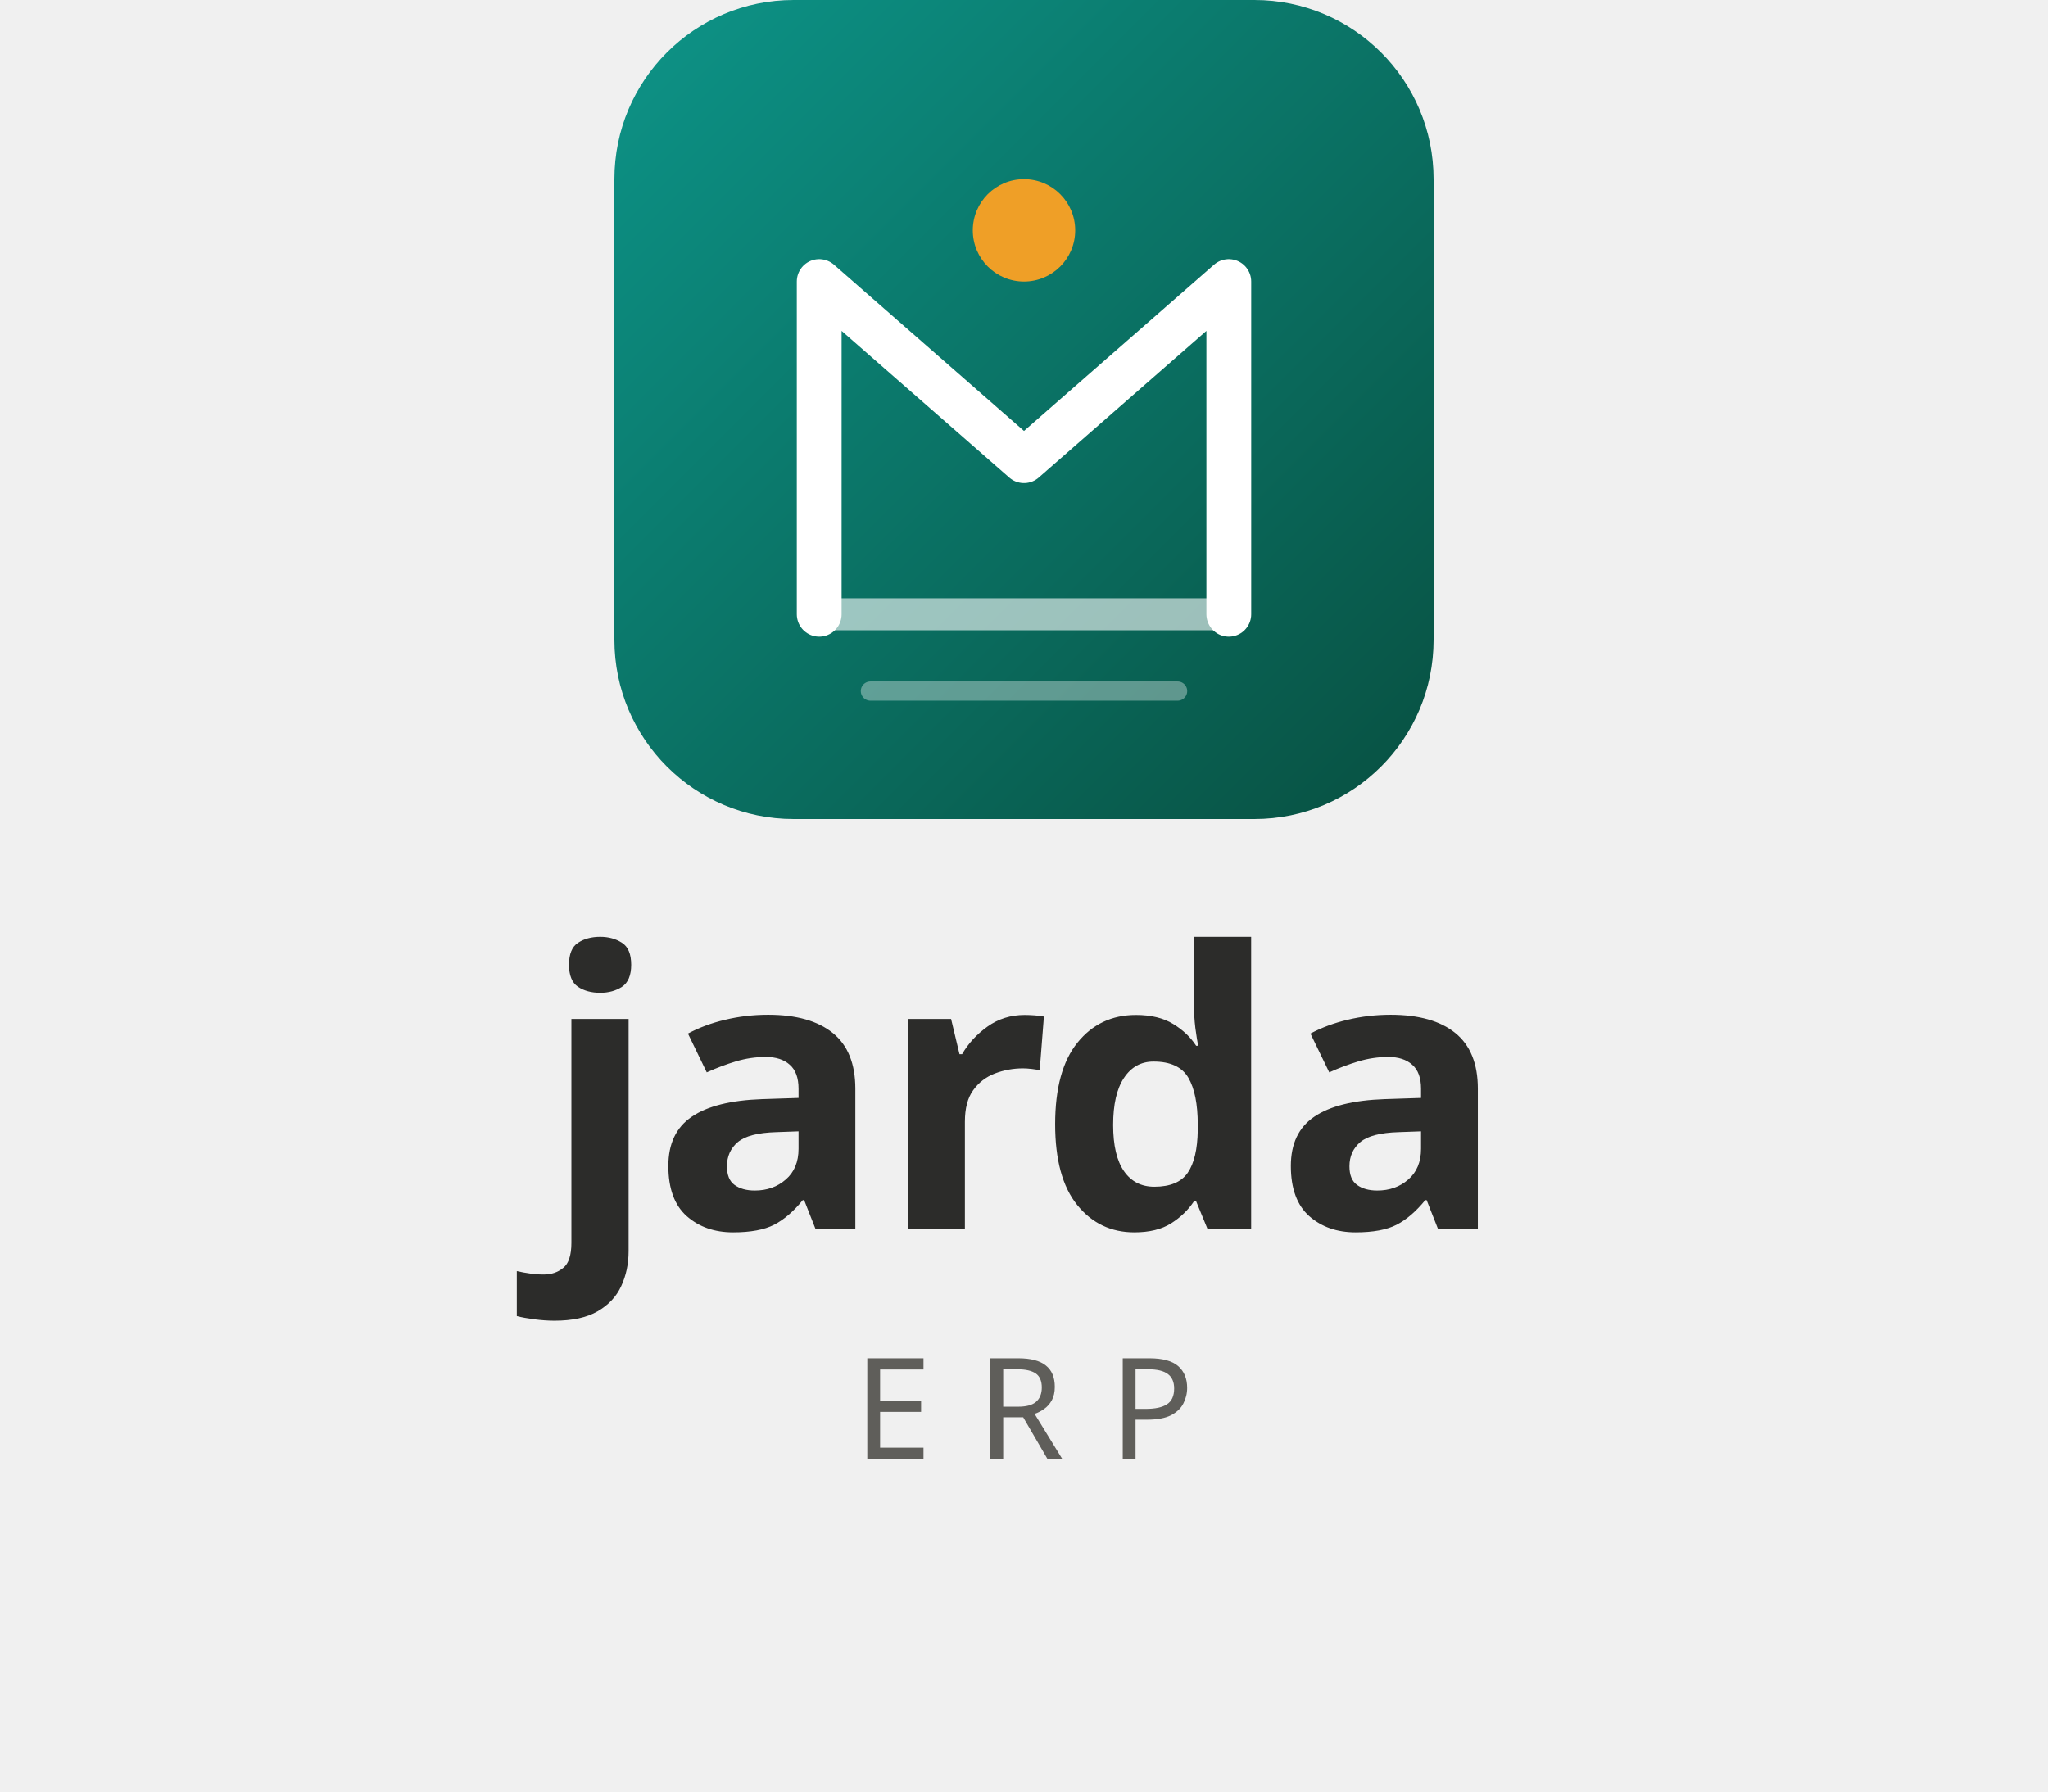
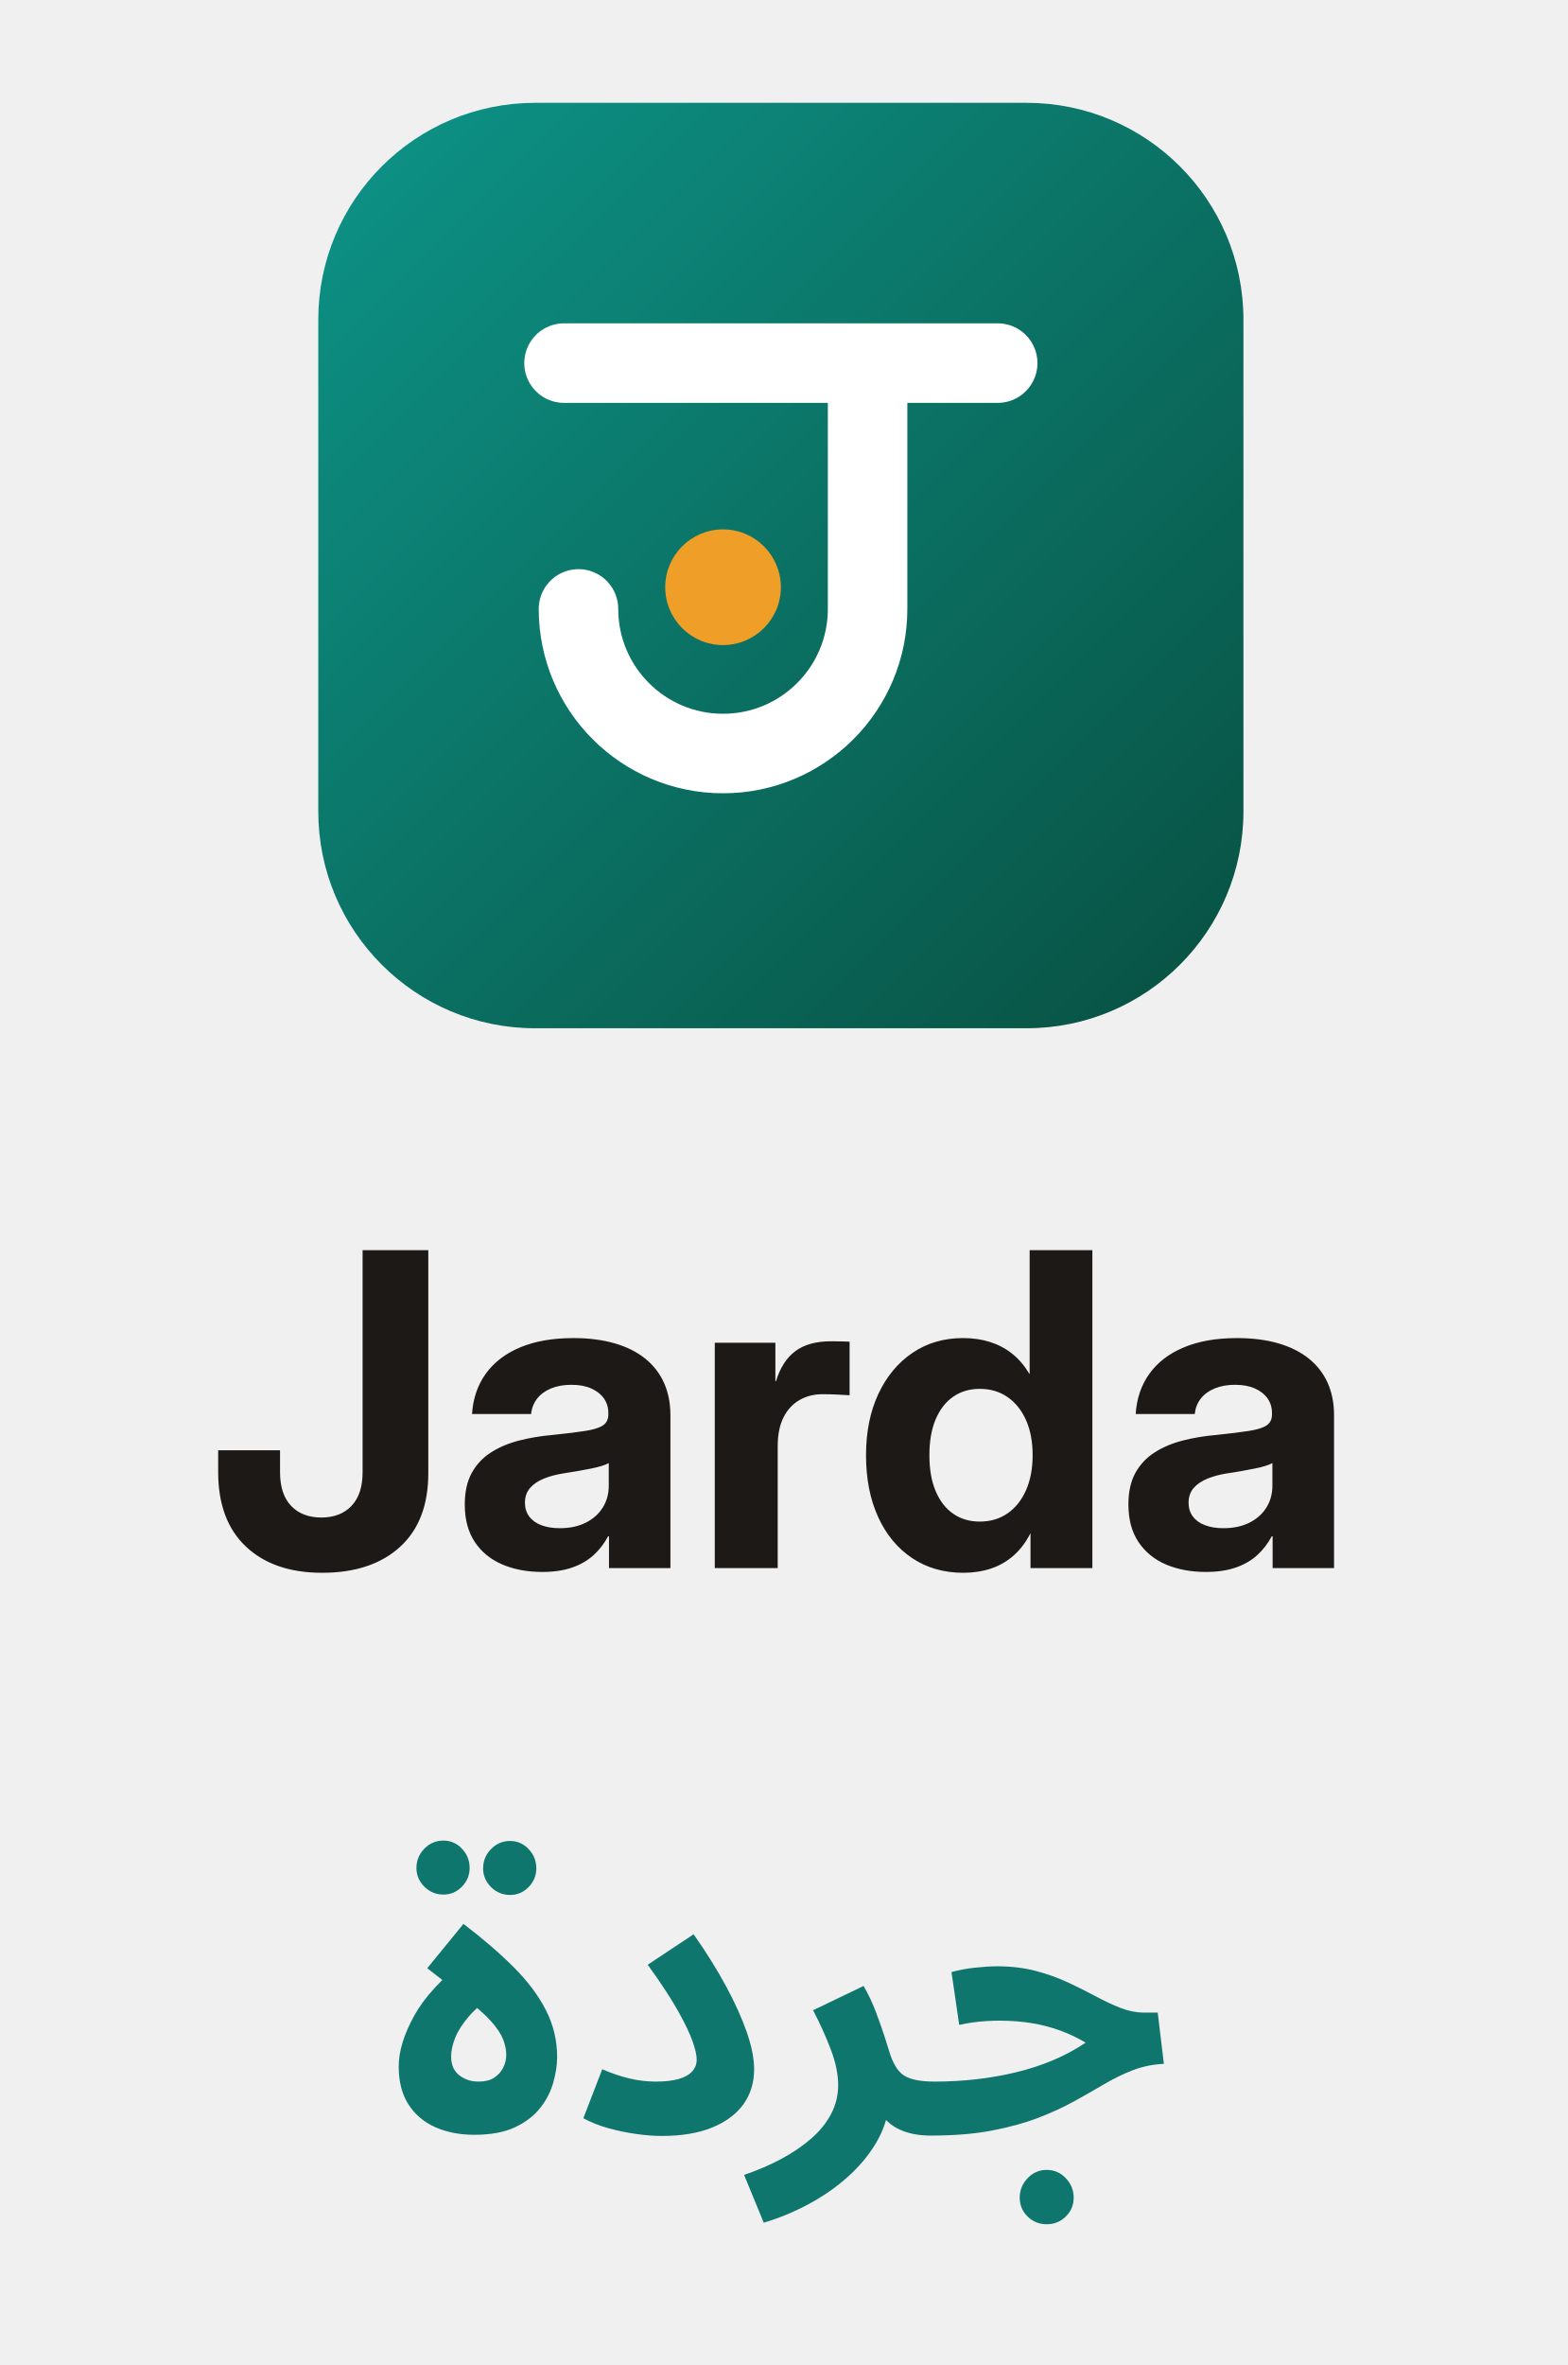
- <svg xmlns="http://www.w3.org/2000/svg" viewBox="0 0 160 140" width="160" height="140">
-   <defs>
-     <linearGradient id="mg" x1="0" y1="0" x2="1" y2="1">
-       <stop offset="0%" stop-color="#0D9488" />
-       <stop offset="100%" stop-color="#085041" />
-     </linearGradient>
-   </defs>
-   <g transform="translate(48, 0)">
-     <rect width="64" height="64" rx="14" fill="url(#mg)" />
-     <path d="M16 48 L16 22 L32 36 L48 22 L48 48" fill="none" stroke="#FFFFFF" stroke-width="3.5" stroke-linecap="round" stroke-linejoin="round" />
-     <circle cx="32" cy="18" r="4" fill="#EF9F27" />
-     <line x1="16" y1="48" x2="48" y2="48" stroke="#FFFFFF" stroke-width="2.5" stroke-linecap="round" opacity="0.6" />
-     <line x1="20" y1="54" x2="44" y2="54" stroke="#FFFFFF" stroke-width="1.5" stroke-linecap="round" opacity="0.35" />
+ <svg xmlns="http://www.w3.org/2000/svg" viewBox="0 0 122 184" width="122" height="184" role="img" aria-label="Jarda · جردة">
+   <g transform="translate(24.77 8) scale(1.125)">
+     <defs>
+       <linearGradient id="jg" x1="0" y1="0" x2="1" y2="1">
+         <stop offset="0" stop-color="#0D9488" />
+         <stop offset="1" stop-color="#085041" />
+       </linearGradient>
+     </defs>
+     <rect width="64" height="64" rx="15" fill="url(#jg)" />
+     <path d="M17 18H47M38 18V35A10 10 0 0 1 18 35" fill="none" stroke="#FFFFFF" stroke-width="5.5" stroke-linecap="round" stroke-linejoin="round" />
+     <circle cx="28" cy="33.5" r="4" fill="#EF9F27" />
  </g>
-   <text x="80" y="96" text-anchor="middle" font-family="'Instrument Sans', 'DM Sans', 'Nunito Sans', system-ui, sans-serif" font-size="30" font-weight="700" letter-spacing="-0.5" fill="#2C2C2A">jarda</text>
-   <text x="80" y="114" text-anchor="middle" font-family="'Instrument Sans', 'DM Sans', 'Nunito Sans', system-ui, sans-serif" font-size="11" font-weight="500" letter-spacing="3.5" fill="#5F5E5A">ERP</text>
+   <path fill="#1C1917" d="M25.064 122.365Q21.312 122.365 19.146 120.332Q16.979 118.298 16.979 114.513V112.836H21.794V114.546Q21.794 116.256 22.657 117.161Q23.521 118.065 25.015 118.065Q26.492 118.065 27.355 117.161Q28.219 116.256 28.219 114.546V97.264H33.332V114.612Q33.332 118.348 31.124 120.356Q28.916 122.365 25.064 122.365ZM42.197 122.299Q40.454 122.299 39.093 121.718Q37.731 121.137 36.951 119.966Q36.171 118.796 36.171 117.053Q36.171 115.575 36.719 114.587Q37.267 113.6 38.221 112.994Q39.176 112.388 40.413 112.072Q41.649 111.757 43.011 111.641Q44.621 111.475 45.567 111.325Q46.514 111.176 46.929 110.894Q47.344 110.611 47.344 110.047V109.931Q47.344 109.283 46.995 108.793Q46.646 108.304 46.007 108.021Q45.368 107.739 44.472 107.739Q43.575 107.739 42.886 108.021Q42.197 108.304 41.799 108.818Q41.4 109.333 41.334 110.014H36.735Q36.852 108.204 37.806 106.876Q38.761 105.548 40.487 104.826Q42.214 104.104 44.621 104.104Q46.414 104.104 47.825 104.51Q49.236 104.917 50.208 105.697Q51.179 106.478 51.677 107.59Q52.175 108.702 52.175 110.113V122.0H47.394V119.526H47.327Q46.862 120.39 46.182 121.004Q45.501 121.618 44.521 121.958Q43.542 122.299 42.197 122.299ZM43.559 118.896Q44.737 118.896 45.592 118.464Q46.447 118.032 46.912 117.285Q47.377 116.538 47.377 115.592V113.832Q47.161 113.948 46.812 114.056Q46.464 114.164 45.999 114.255Q45.534 114.347 44.986 114.446Q44.438 114.546 43.857 114.629Q43.011 114.762 42.33 115.036Q41.649 115.31 41.251 115.766Q40.853 116.223 40.853 116.92Q40.853 117.534 41.185 117.982Q41.517 118.431 42.131 118.663Q42.745 118.896 43.559 118.896ZM55.628 122.0V104.469H60.343V107.457H60.393Q60.874 105.88 61.903 105.116Q62.933 104.353 64.676 104.353Q65.107 104.353 65.464 104.361Q65.821 104.369 66.12 104.386V108.553Q65.854 108.536 65.249 108.503Q64.643 108.47 64.012 108.47Q63.016 108.47 62.219 108.926Q61.422 109.383 60.974 110.279Q60.525 111.176 60.525 112.504V122.0ZM74.985 122.365Q72.694 122.365 70.984 121.22Q69.274 120.074 68.336 118.016Q67.398 115.957 67.398 113.218Q67.398 110.512 68.353 108.461Q69.308 106.411 71.009 105.257Q72.711 104.104 74.952 104.104Q76.098 104.104 77.061 104.411Q78.023 104.718 78.787 105.332Q79.551 105.946 80.115 106.893H80.132V97.264H85.013V122.0H80.198V119.311H80.182Q79.667 120.323 78.895 121.012Q78.123 121.701 77.127 122.033Q76.131 122.365 74.985 122.365ZM76.247 118.381Q77.492 118.381 78.414 117.742Q79.335 117.103 79.85 115.94Q80.364 114.778 80.364 113.218Q80.364 111.641 79.85 110.487Q79.335 109.333 78.414 108.694Q77.492 108.055 76.247 108.055Q75.068 108.055 74.188 108.661Q73.309 109.267 72.819 110.42Q72.329 111.574 72.329 113.218Q72.329 114.861 72.819 116.015Q73.309 117.169 74.188 117.775Q75.068 118.381 76.247 118.381ZM93.845 122.299Q92.102 122.299 90.74 121.718Q89.379 121.137 88.599 119.966Q87.818 118.796 87.818 117.053Q87.818 115.575 88.366 114.587Q88.914 113.6 89.869 112.994Q90.823 112.388 92.06 112.072Q93.297 111.757 94.658 111.641Q96.269 111.475 97.215 111.325Q98.161 111.176 98.576 110.894Q98.991 110.611 98.991 110.047V109.931Q98.991 109.283 98.643 108.793Q98.294 108.304 97.655 108.021Q97.016 107.739 96.119 107.739Q95.223 107.739 94.534 108.021Q93.845 108.304 93.446 108.818Q93.048 109.333 92.981 110.014H88.383Q88.499 108.204 89.454 106.876Q90.408 105.548 92.135 104.826Q93.861 104.104 96.269 104.104Q98.062 104.104 99.473 104.51Q100.884 104.917 101.855 105.697Q102.826 106.478 103.324 107.59Q103.822 108.702 103.822 110.113V122.0H99.041V119.526H98.975Q98.51 120.39 97.829 121.004Q97.148 121.618 96.169 121.958Q95.189 122.299 93.845 122.299ZM95.206 118.896Q96.385 118.896 97.24 118.464Q98.095 118.032 98.56 117.285Q99.024 116.538 99.024 115.592V113.832Q98.809 113.948 98.46 114.056Q98.111 114.164 97.646 114.255Q97.182 114.347 96.634 114.446Q96.086 114.546 95.505 114.629Q94.658 114.762 93.978 115.036Q93.297 115.31 92.898 115.766Q92.5 116.223 92.5 116.92Q92.5 117.534 92.832 117.982Q93.164 118.431 93.778 118.663Q94.393 118.896 95.206 118.896Z" />
+   <path fill="#0F766E" d="M39.699 147.43Q38.829 147.43 38.214 146.815Q37.599 146.2 37.599 145.36Q37.599 144.49 38.214 143.86Q38.829 143.23 39.699 143.23Q40.539 143.23 41.139 143.86Q41.739 144.49 41.739 145.36Q41.739 146.2 41.139 146.815Q40.539 147.43 39.699 147.43ZM34.509 147.4Q33.639 147.4 33.024 146.785Q32.409 146.17 32.409 145.33Q32.409 144.46 33.024 143.83Q33.639 143.2 34.509 143.2Q35.349 143.2 35.949 143.83Q36.549 144.46 36.549 145.33Q36.549 146.17 35.949 146.785Q35.349 147.4 34.509 147.4ZM36.909 166.09Q35.229 166.09 33.894 165.505Q32.559 164.92 31.794 163.735Q31.029 162.55 31.029 160.78Q31.029 159.01 32.229 156.835Q33.429 154.66 36.249 152.47L35.949 155.23L33.249 153.13L36.069 149.68Q38.349 151.42 39.984 153.055Q41.619 154.69 42.489 156.4Q43.359 158.11 43.359 160.03Q43.359 160.96 43.059 162.025Q42.759 163.09 42.039 164.005Q41.319 164.92 40.074 165.505Q38.829 166.09 36.909 166.09ZM37.239 161.95Q37.989 161.95 38.454 161.65Q38.919 161.35 39.159 160.87Q39.399 160.39 39.399 159.85Q39.399 159.31 39.159 158.68Q38.919 158.05 38.229 157.27Q37.539 156.49 36.189 155.47L38.469 155.17Q37.239 156.01 36.489 156.88Q35.739 157.75 35.424 158.545Q35.109 159.34 35.109 160.0Q35.109 160.96 35.739 161.455Q36.369 161.95 37.239 161.95ZM45.399 164.8 46.869 160.99Q47.979 161.47 48.999 161.71Q50.019 161.95 51.039 161.95Q52.089 161.95 52.794 161.755Q53.499 161.56 53.859 161.17Q54.219 160.78 54.219 160.24Q54.219 159.73 53.904 158.83Q53.589 157.93 52.779 156.475Q51.969 155.02 50.409 152.86L53.979 150.49Q55.419 152.53 56.469 154.465Q57.519 156.4 58.104 158.065Q58.689 159.73 58.689 160.99Q58.689 162.55 57.864 163.705Q57.039 164.86 55.434 165.52Q53.829 166.18 51.489 166.18Q50.619 166.18 49.539 166.03Q48.459 165.88 47.364 165.58Q46.269 165.28 45.399 164.8ZM59.439 172.93 57.909 169.21Q59.499 168.67 60.834 167.95Q62.169 167.23 63.159 166.36Q64.149 165.49 64.689 164.455Q65.229 163.42 65.229 162.22Q65.229 160.96 64.659 159.46Q64.089 157.96 63.279 156.4L67.209 154.51Q67.749 155.44 68.154 156.505Q68.559 157.57 68.829 158.41Q69.099 159.25 69.189 159.55Q69.609 160.99 70.344 161.47Q71.079 161.95 72.729 161.95Q73.869 161.95 74.364 162.535Q74.859 163.12 74.859 163.99Q74.859 164.92 74.229 165.535Q73.599 166.15 72.429 166.15Q71.199 166.15 70.269 165.79Q69.339 165.43 68.784 164.74Q68.229 164.05 68.079 163.12L69.189 163.75Q69.009 165.34 68.154 166.765Q67.299 168.19 65.949 169.39Q64.599 170.59 62.919 171.49Q61.239 172.39 59.439 172.93ZM81.459 173.05Q80.589 173.05 79.974 172.45Q79.359 171.85 79.359 170.98Q79.359 170.11 79.974 169.465Q80.589 168.82 81.459 168.82Q82.329 168.82 82.944 169.465Q83.559 170.11 83.559 170.98Q83.559 171.85 82.944 172.45Q82.329 173.05 81.459 173.05ZM72.459 166.15 72.759 161.95Q74.379 161.95 75.969 161.77Q77.559 161.59 79.059 161.23Q80.559 160.87 81.924 160.3Q83.289 159.73 84.489 158.92Q83.589 158.38 82.539 157.99Q81.489 157.6 80.304 157.405Q79.119 157.21 77.799 157.21Q77.319 157.21 76.794 157.24Q76.269 157.27 75.729 157.345Q75.189 157.42 74.649 157.54L74.049 153.43Q74.919 153.19 75.894 153.085Q76.869 152.98 77.619 152.98Q79.239 152.98 80.604 153.34Q81.969 153.7 83.124 154.24Q84.279 154.78 85.284 155.32Q86.289 155.86 87.204 156.22Q88.119 156.58 88.989 156.58H90.099L90.579 160.57Q89.289 160.63 88.164 161.065Q87.039 161.5 85.944 162.145Q84.849 162.79 83.604 163.48Q82.359 164.17 80.799 164.77Q79.239 165.37 77.199 165.76Q75.159 166.15 72.459 166.15Z" />
</svg>
